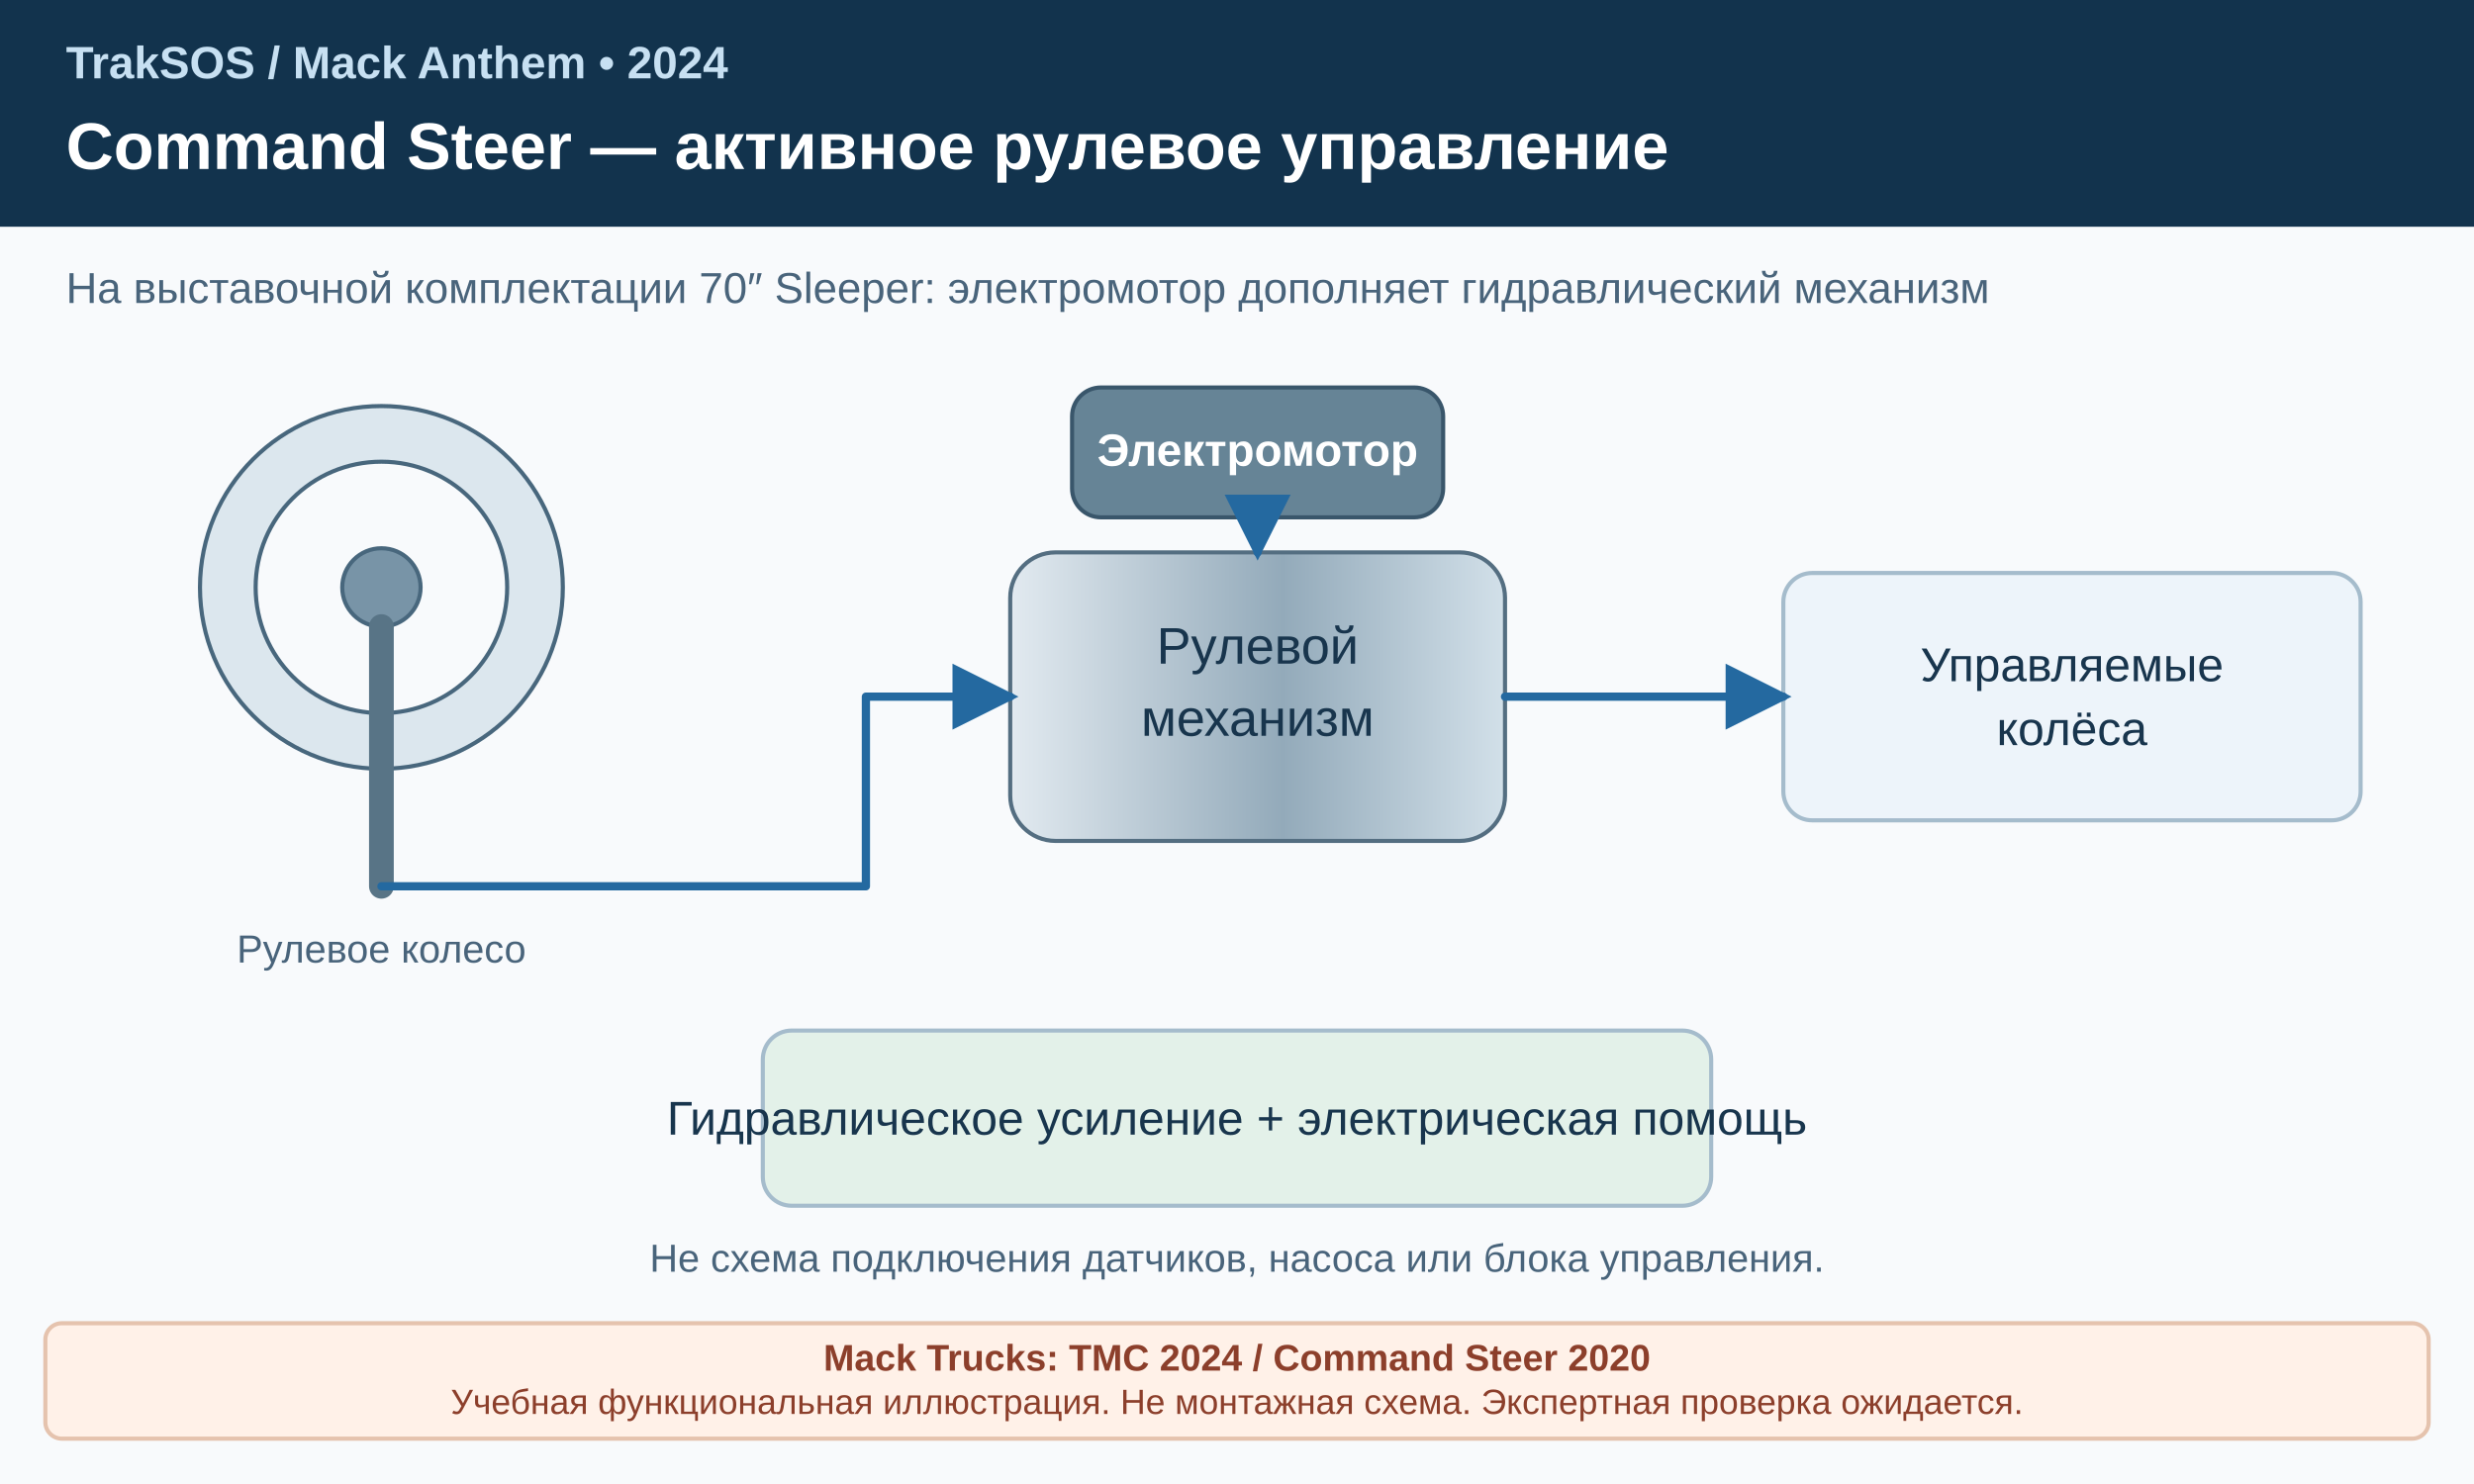
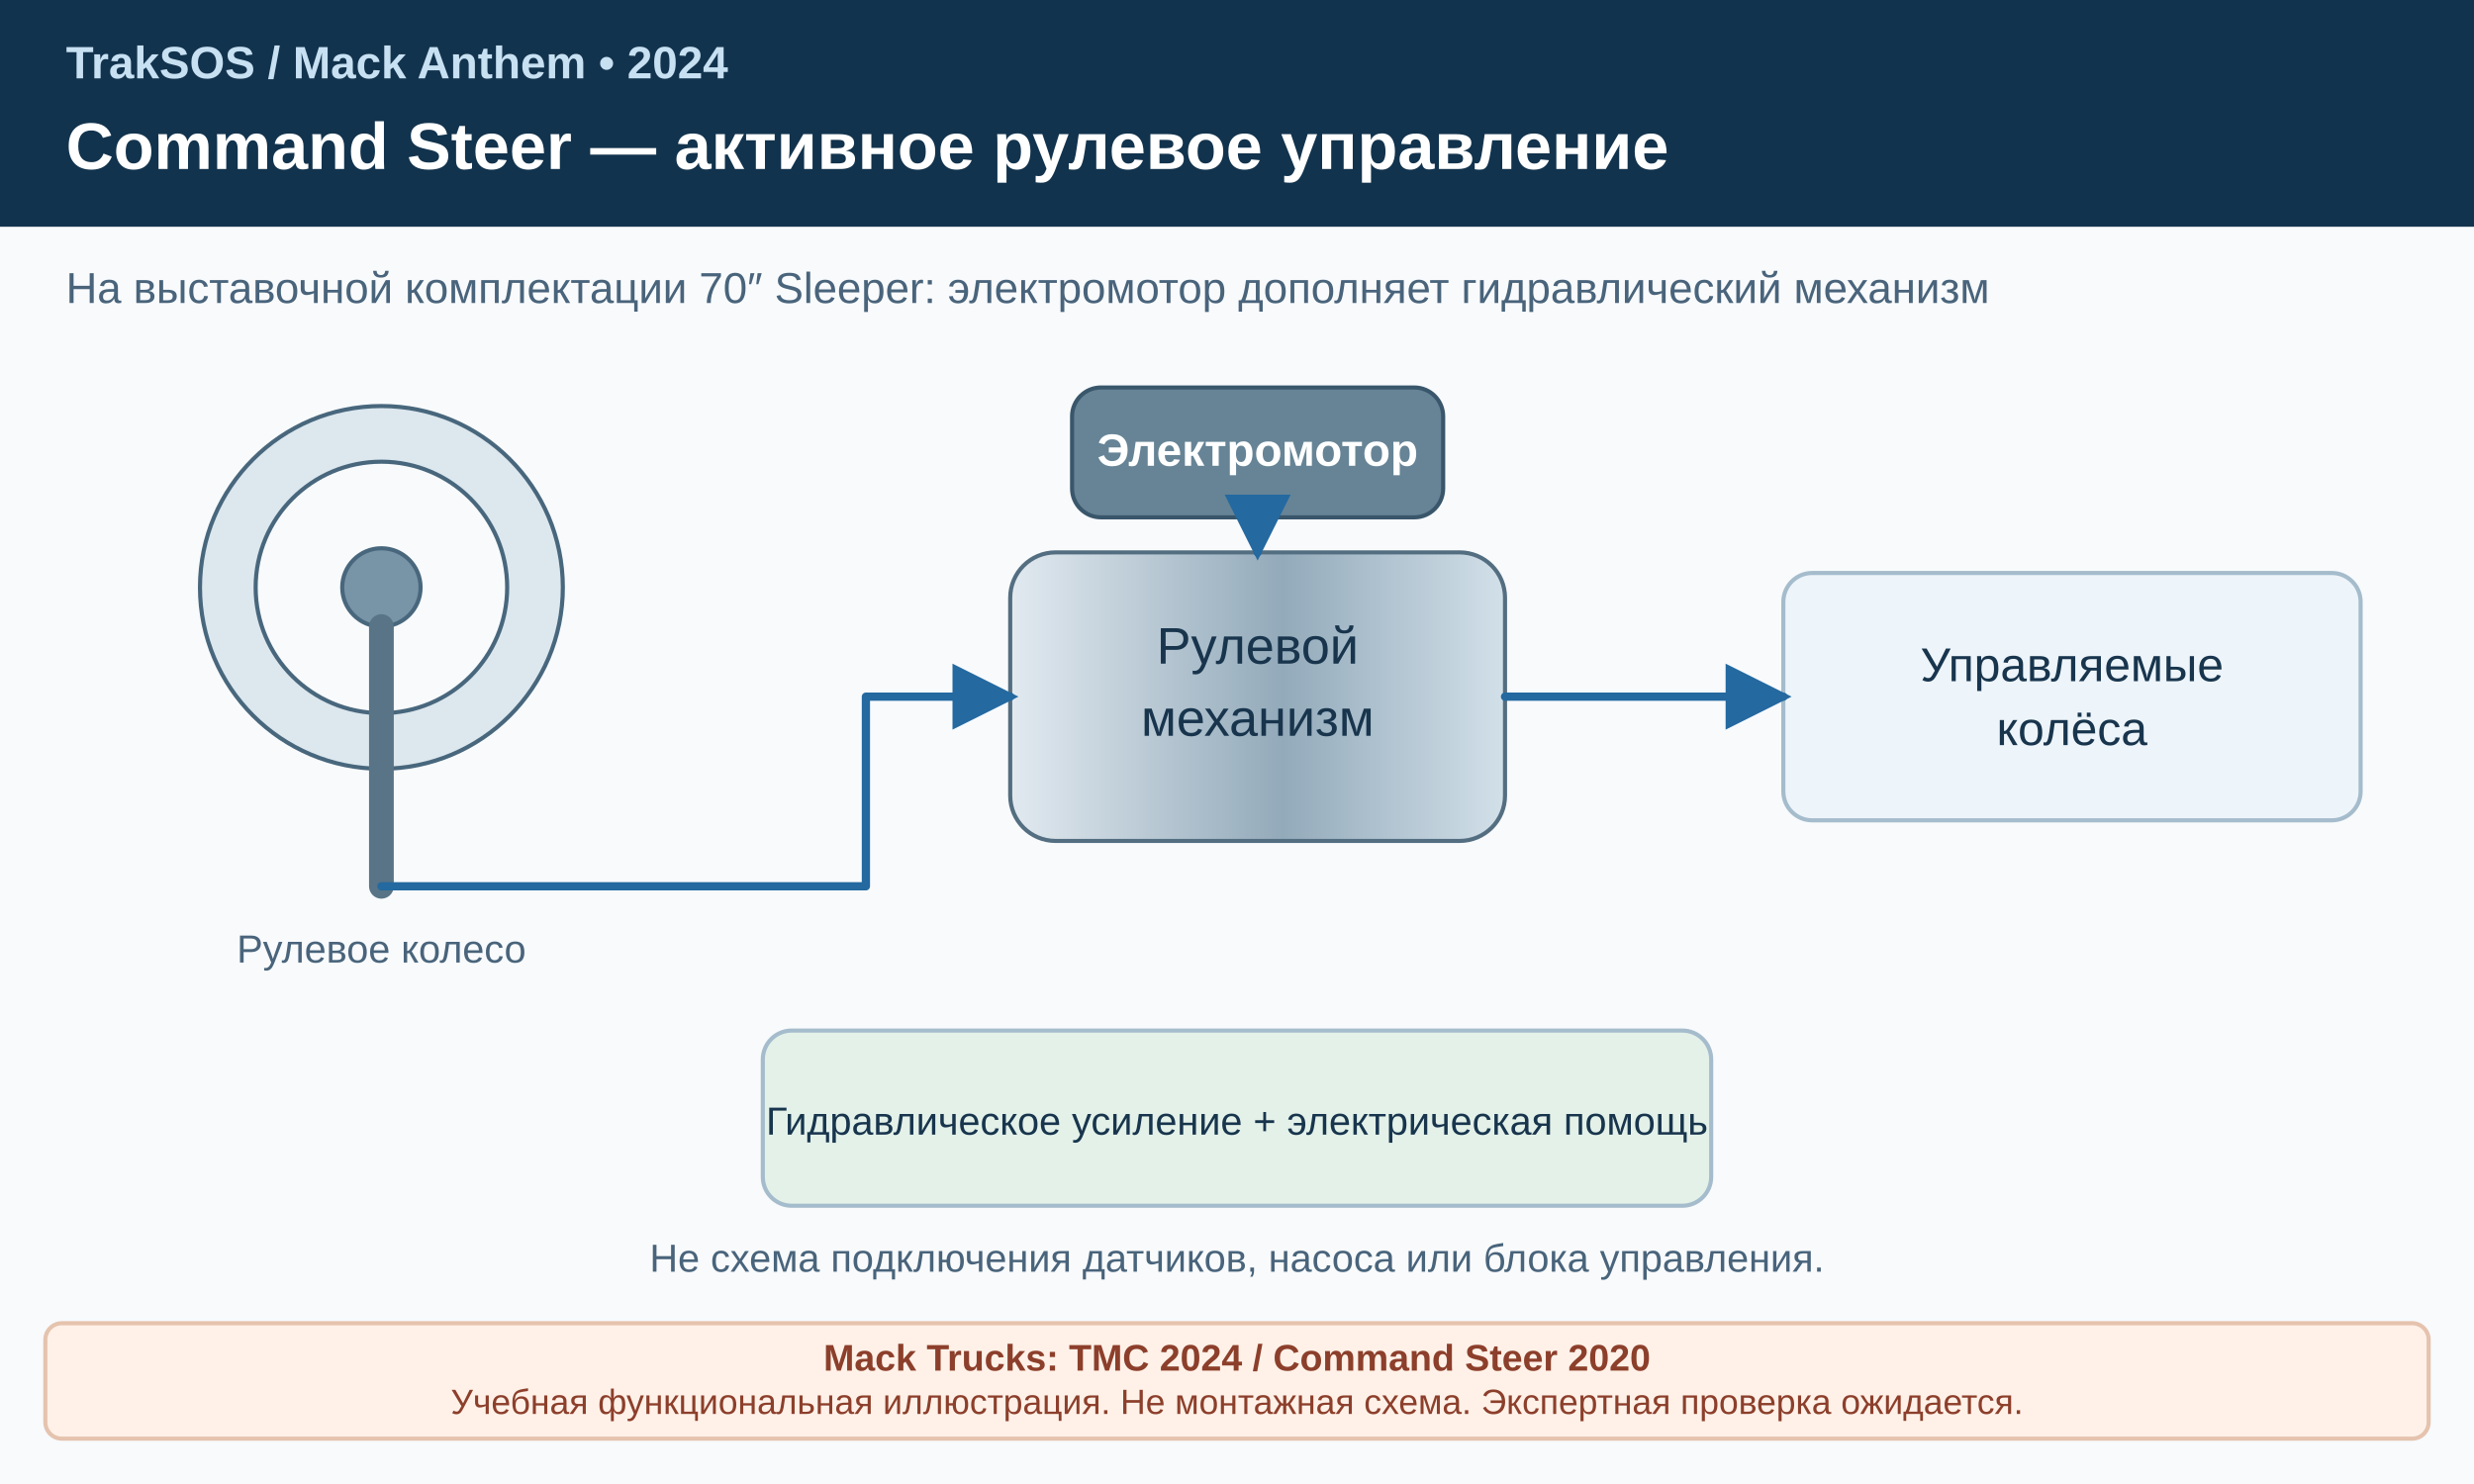
<svg xmlns="http://www.w3.org/2000/svg" width="1200" height="720" viewBox="0 0 1200 720" role="img" aria-label="Command Steer — активное рулевое управление">
  <defs>
    <marker id="a" markerWidth="8" markerHeight="8" refX="7" refY="4" orient="auto">
      <path d="M0 0 L8 4 L0 8 Z" fill="#2469a0" />
    </marker>
    <linearGradient id="m">
      <stop stop-color="#e2eaf0" />
      <stop offset=".55" stop-color="#93aaba" />
      <stop offset="1" stop-color="#d2e0e9" />
    </linearGradient>
  </defs>
  <g font-family="Arial,sans-serif">
    <rect width="1200" height="720" fill="#f8fafc" />
    <rect width="1200" height="110" fill="#12334d" />
    <text x="32" y="38" text-anchor="start" font-size="22" fill="#c7e0f2" font-weight="700">TrakSOS  /  Mack Anthem • 2024</text>
    <text x="32" y="82" text-anchor="start" font-size="32" fill="#ffffff" font-weight="700">Command Steer — активное рулевое управление</text>
    <text x="32" y="147" text-anchor="start" font-size="21" fill="#49647b" font-weight="500">На выставочной комплектации 70″ Sleeper: электромотор дополняет гидравлический механизм</text>
    <circle cx="185" cy="285" r="88" fill="#dce7ee" stroke="#48677d" stroke-width="2" />
    <circle cx="185" cy="285" r="61" fill="#f8fafc" stroke="#48677d" stroke-width="2" />
    <circle cx="185" cy="285" r="19" fill="#7894a7" stroke="#48677d" stroke-width="2" />
    <path d="M185 304V430" stroke="#587486" stroke-width="12" fill="none" stroke-linecap="round" stroke-linejoin="round" />
    <text x="185" y="467" text-anchor="middle" font-size="19" fill="#49647b" font-weight="500">Рулевое колесо</text>
    <rect x="490" y="268" width="240" height="140" rx="22" fill="url(#m)" stroke="#546e81" stroke-width="2" />
    <text x="610" y="322" text-anchor="middle" font-size="25" fill="#18354d" font-weight="500">Рулевой</text>
    <text x="610" y="357" text-anchor="middle" font-size="25" fill="#18354d" font-weight="500">механизм</text>
    <rect x="520" y="188" width="180" height="63" rx="14" fill="#668496" stroke="#39566b" stroke-width="2" />
    <text x="610" y="226" text-anchor="middle" font-size="22" fill="white" font-weight="700">Электромотор</text>
    <path d="M610 251V268" stroke="#2469a0" stroke-width="4" fill="none" stroke-linecap="round" stroke-linejoin="round" marker-end="url(#a)" />
    <path d="M185 430H420V338H490" stroke="#2469a0" stroke-width="4" fill="none" stroke-linecap="round" stroke-linejoin="round" marker-end="url(#a)" />
    <rect x="865" y="278" width="280" height="120" rx="14" fill="#edf4fa" stroke="#a5bccc" stroke-width="2" />
    <text x="1005" y="330.5" text-anchor="middle" font-size="23" fill="#18354d" font-weight="500">Управляемые</text>
    <text x="1005" y="361.5" text-anchor="middle" font-size="23" fill="#18354d" font-weight="500">колёса</text>
    <path d="M730 338H865" stroke="#2469a0" stroke-width="4" fill="none" stroke-linecap="round" stroke-linejoin="round" marker-end="url(#a)" />
    <rect x="370" y="500" width="460" height="85" rx="14" fill="#e3f1e9" stroke="#a5bccc" stroke-width="2" />
-     <text x="600" y="550.5" text-anchor="middle" font-size="23" fill="#18354d" font-weight="500">Гидравлическое усиление + электрическая помощь</text>
+     <text x="600" y="550.5" text-anchor="middle" font-size="19" fill="#18354d" font-weight="500">Гидравлическое усиление + электрическая помощь</text>
    <text x="600" y="617" text-anchor="middle" font-size="19" fill="#49647b" font-weight="500">Не схема подключения датчиков, насоса или блока управления.</text>
    <rect x="22" y="642" width="1156" height="56" rx="8" fill="#fff1e8" stroke="#e5c3ae" stroke-width="2" />
    <text x="600" y="665" text-anchor="middle" font-size="18" fill="#8c3f2b" font-weight="600">Mack Trucks: TMC 2024 / Command Steer 2020</text>
    <text x="600" y="686" text-anchor="middle" font-size="17" fill="#8c3f2b" font-weight="500">Учебная функциональная иллюстрация. Не монтажная схема. Экспертная проверка ожидается.</text>
  </g>
</svg>
